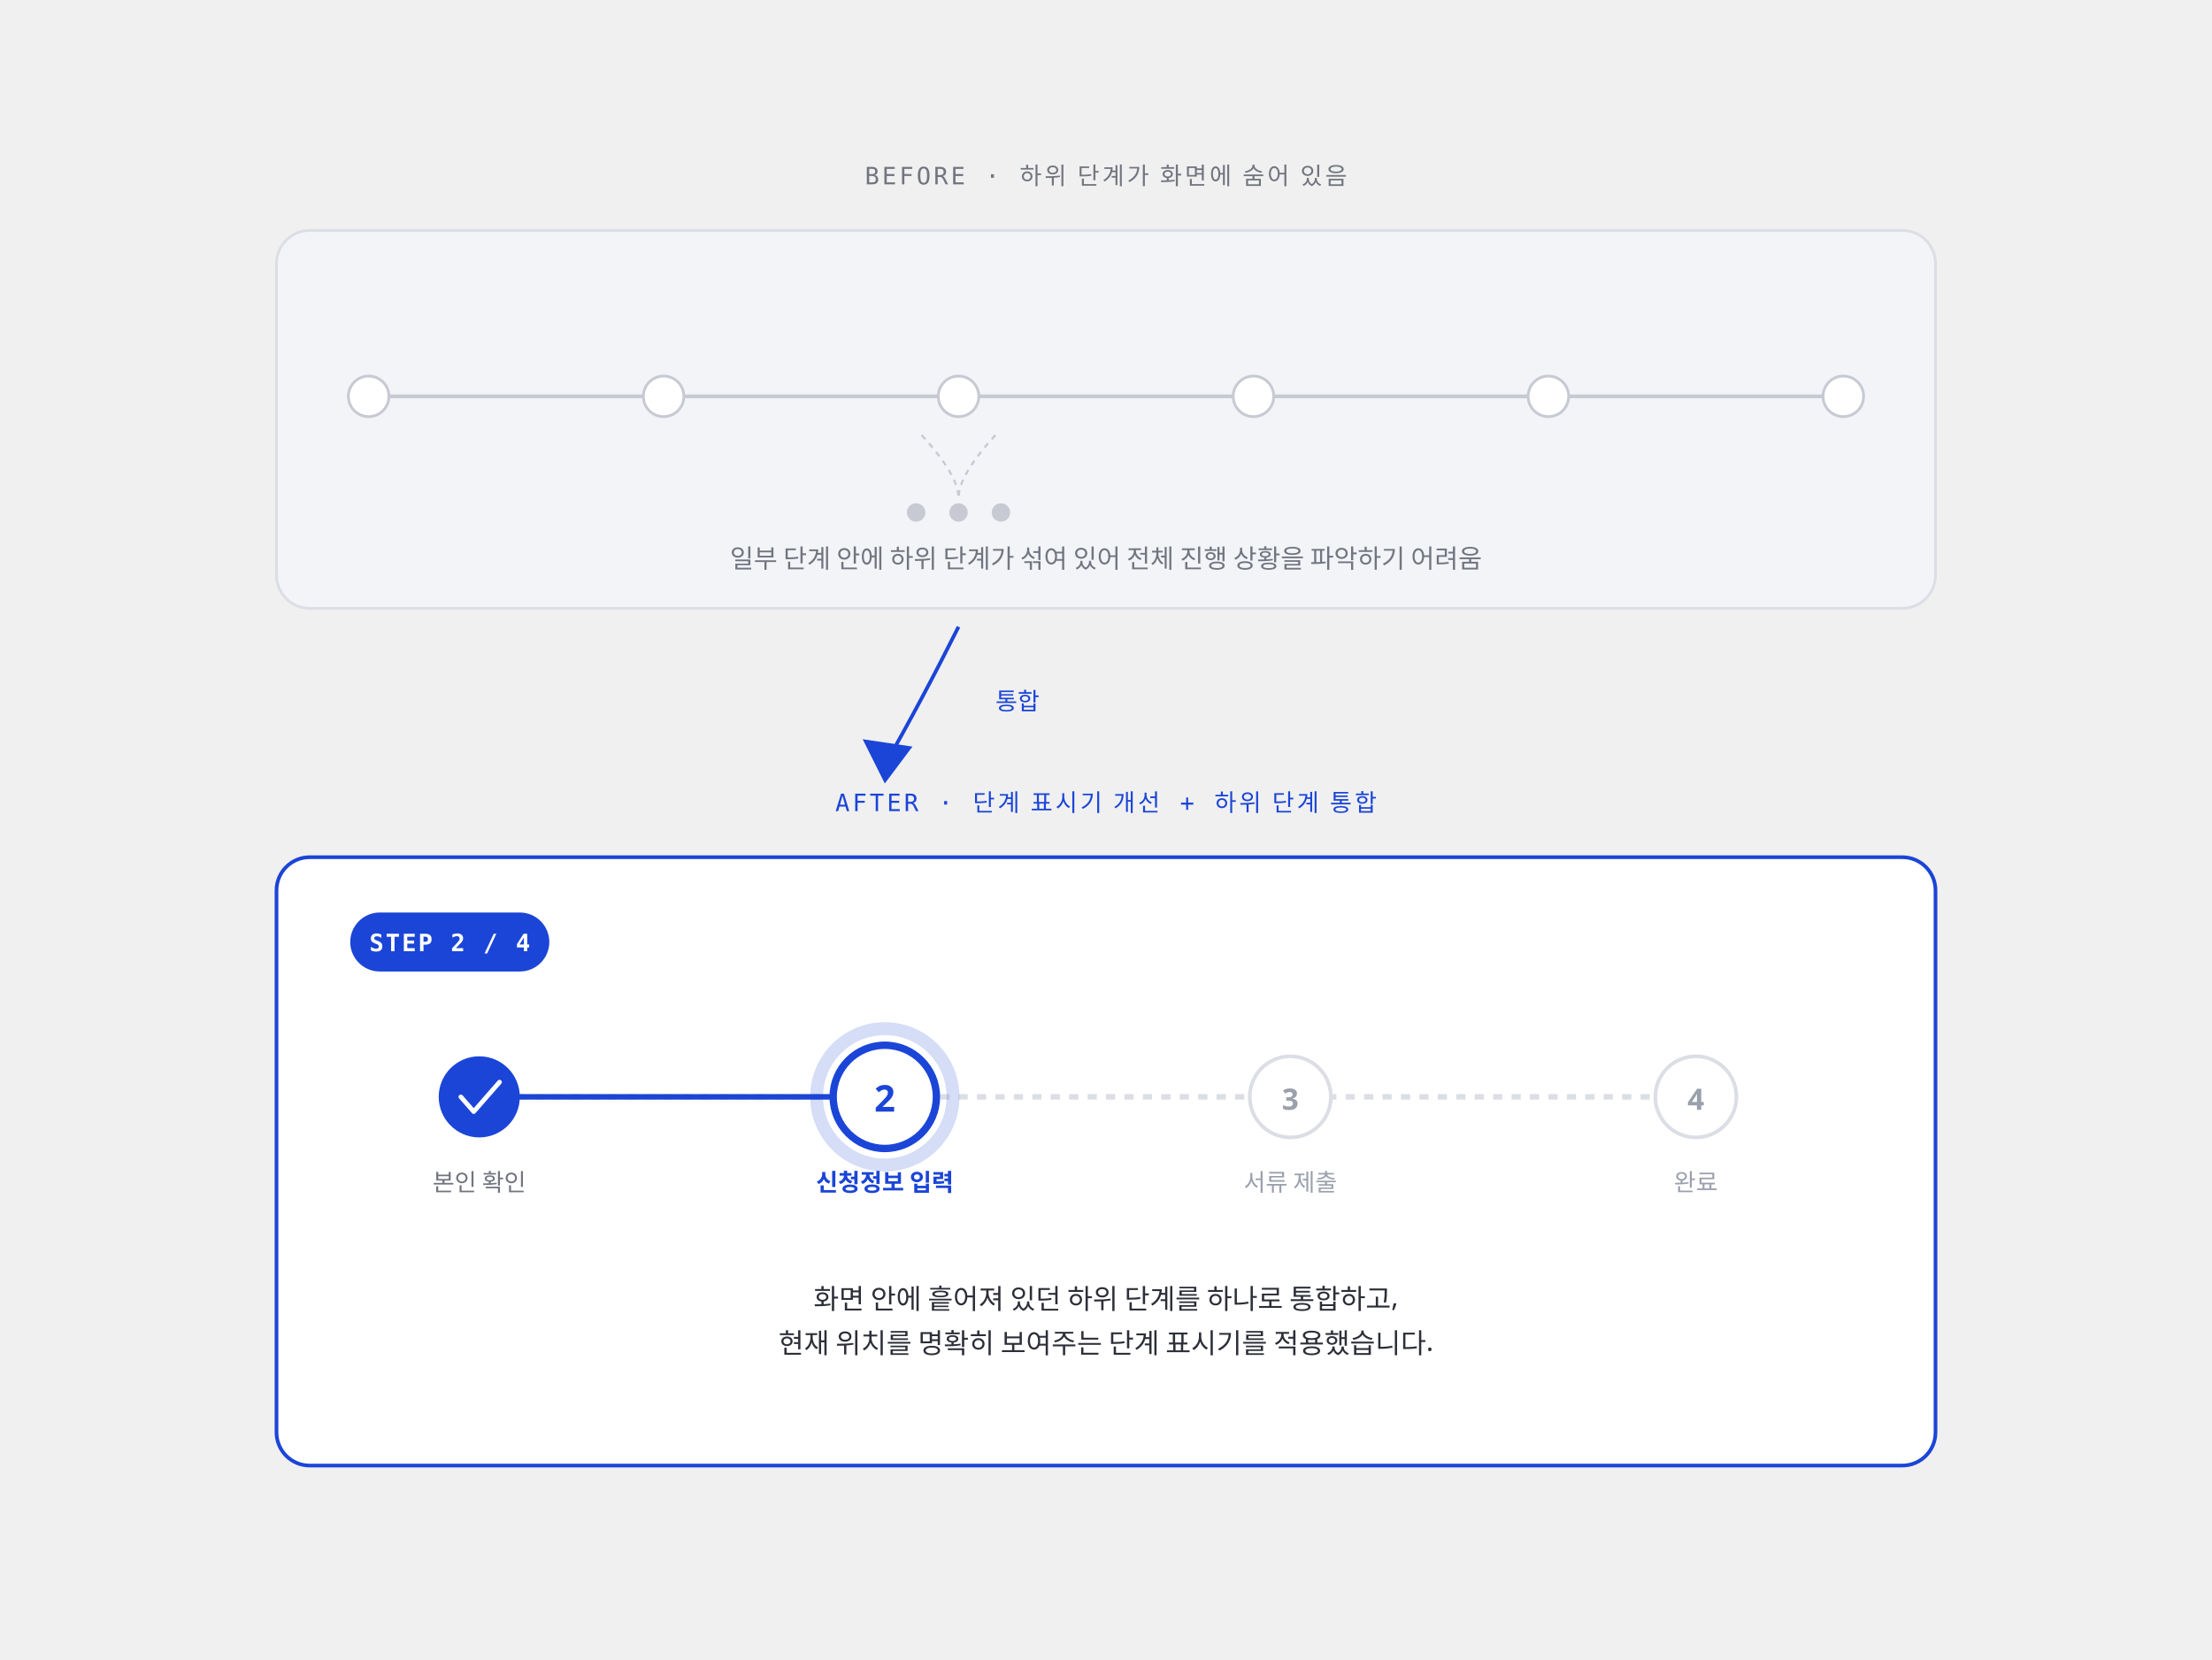
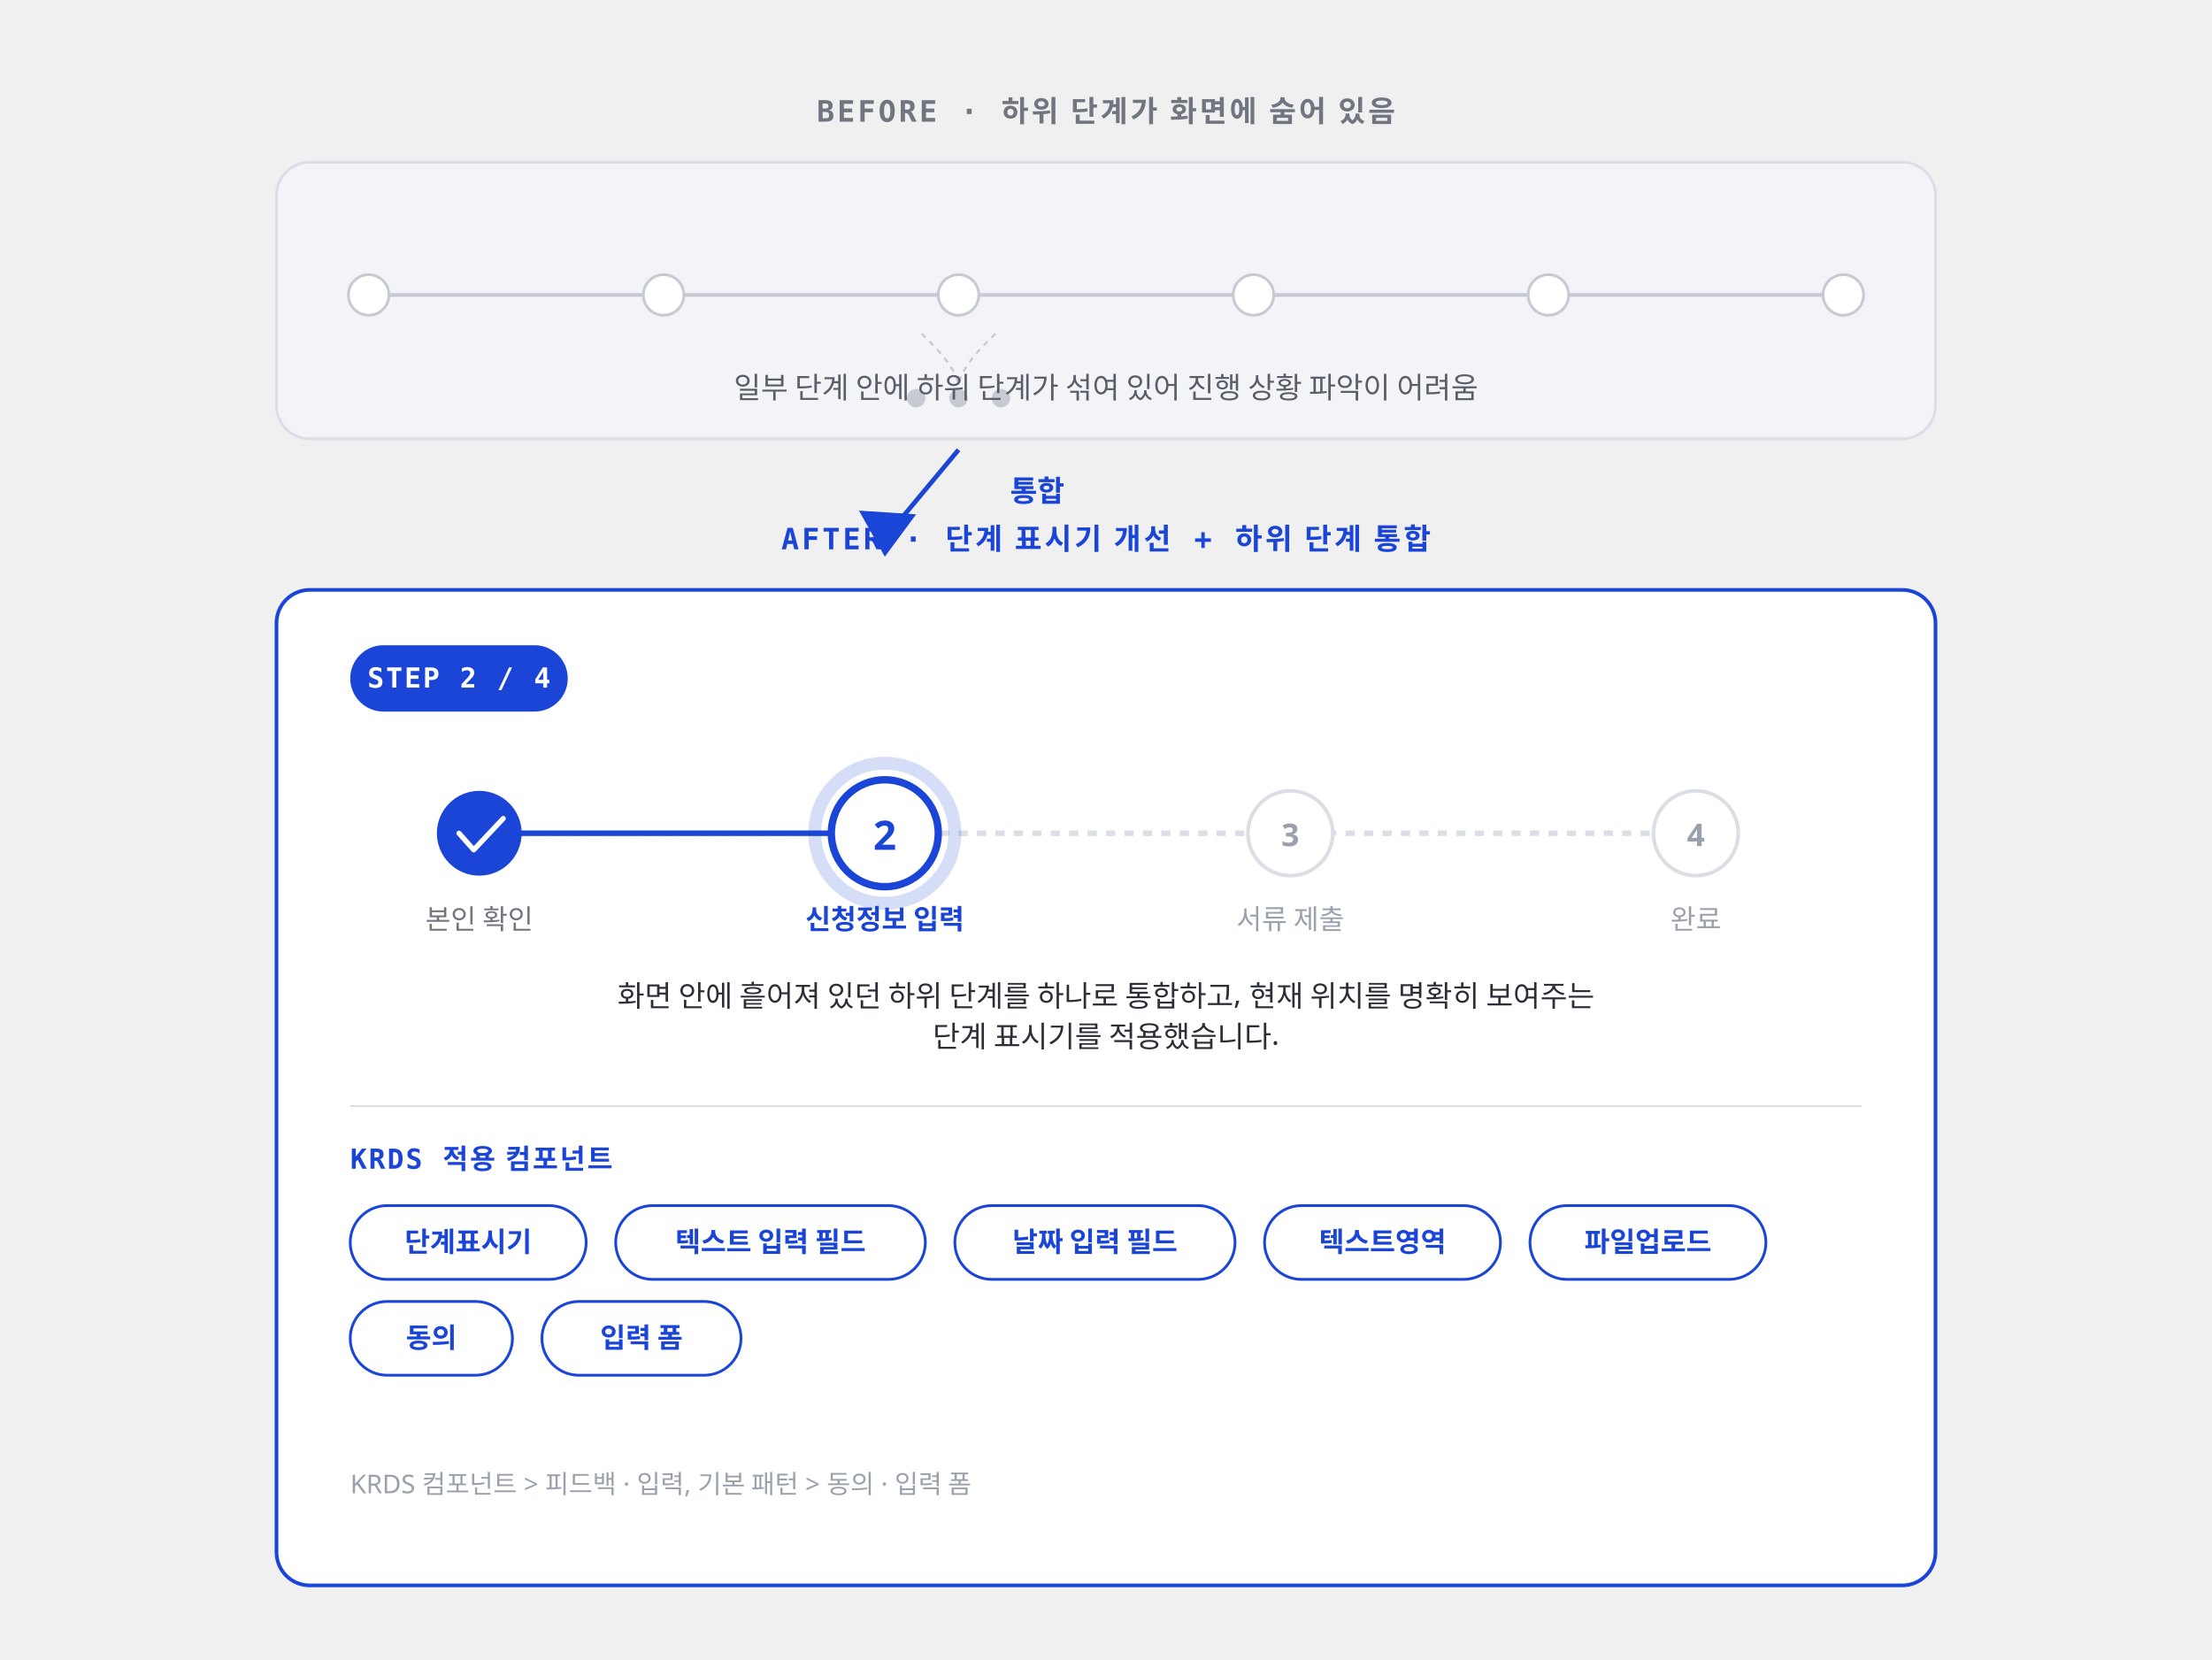
<svg xmlns="http://www.w3.org/2000/svg" viewBox="0 0 1200 900" width="1200" height="900">
  <g font-family="Pretendard,'Malgun Gothic',sans-serif">
-     <text x="600" y="100" text-anchor="middle" font-family="'JetBrains Mono',monospace" font-size="13" letter-spacing="1.5" fill="#71757F">BEFORE · 하위 단계가 화면에 숨어 있음</text>
-     <rect x="150" y="125" width="900" height="205" rx="18" fill="#F3F4F8" stroke="#DCDEE5" stroke-width="1.5" />
-     <line x1="200" y1="215" x2="1000" y2="215" stroke="#C7CAD3" stroke-width="2" />
+     <text x="600" y="66" text-anchor="middle" font-family="'JetBrains Mono',monospace" font-size="16" font-weight="600" letter-spacing="1.5" fill="#71757F">BEFORE · 하위 단계가 화면에 숨어 있음</text>
+     <rect x="150" y="88" width="900" height="150" rx="18" fill="#F3F4F8" stroke="#DCDEE5" stroke-width="1.5" />
+     <line x1="200" y1="160" x2="1000" y2="160" stroke="#C7CAD3" stroke-width="2" />
    <g fill="#FFFFFF" stroke="#C7CAD3" stroke-width="1.5">
-       <circle cx="200" cy="215" r="11" />
-       <circle cx="360" cy="215" r="11" />
-       <circle cx="520" cy="215" r="11" />
-       <circle cx="680" cy="215" r="11" />
-       <circle cx="840" cy="215" r="11" />
-       <circle cx="1000" cy="215" r="11" />
+       <circle cx="200" cy="160" r="11" />
+       <circle cx="360" cy="160" r="11" />
+       <circle cx="520" cy="160" r="11" />
+       <circle cx="680" cy="160" r="11" />
+       <circle cx="840" cy="160" r="11" />
+       <circle cx="1000" cy="160" r="11" />
    </g>
-     <path d="M 500 236 Q 520 258 520 270" fill="none" stroke="#C7CAD3" stroke-width="1.2" stroke-dasharray="3 3" />
-     <path d="M 540 236 Q 520 258 520 270" fill="none" stroke="#C7CAD3" stroke-width="1.2" stroke-dasharray="3 3" />
+     <path d="M 500 181 Q 520 200 520 210" fill="none" stroke="#C7CAD3" stroke-width="1.2" stroke-dasharray="3 3" />
+     <path d="M 540 181 Q 520 200 520 210" fill="none" stroke="#C7CAD3" stroke-width="1.2" stroke-dasharray="3 3" />
    <g fill="#C7CAD3">
-       <circle cx="497" cy="278" r="5" />
-       <circle cx="520" cy="278" r="5" />
-       <circle cx="543" cy="278" r="5" />
+       <circle cx="497" cy="216" r="5" />
+       <circle cx="520" cy="216" r="5" />
+       <circle cx="543" cy="216" r="5" />
    </g>
-     <text x="600" y="308" text-anchor="middle" font-size="14" fill="#71757F">일부 단계 안에 하위 단계가 섞여 있어 전체 진행 상황을 파악하기 어려움</text>
-     <path d="M 520 340 Q 500 380 480 415" fill="none" stroke="#1B45D7" stroke-width="2" />
-     <path d="M 468 401 L 480 425 L 495 405 Z" fill="#1B45D7" />
-     <text x="540" y="385" font-family="'JetBrains Mono',monospace" font-size="13" font-weight="500" fill="#1B45D7">통합</text>
-     <text x="600" y="440" text-anchor="middle" font-family="'JetBrains Mono',monospace" font-size="13" letter-spacing="1.5" fill="#1B45D7">AFTER · 단계 표시기 개선 + 하위 단계 통합</text>
-     <rect x="150" y="465" width="900" height="330" rx="18" fill="#FFFFFF" stroke="#1B45D7" stroke-width="2" />
-     <rect x="190" y="495" width="108" height="32" rx="16" fill="#1B45D7" />
-     <text x="244" y="516" text-anchor="middle" font-family="'JetBrains Mono',monospace" font-size="13" font-weight="700" letter-spacing="1" fill="#FFFFFF">STEP 2 / 4</text>
-     <line x1="260" y1="595" x2="920" y2="595" stroke="#DCDEE5" stroke-width="3" stroke-dasharray="5 5" />
-     <line x1="260" y1="595" x2="480" y2="595" stroke="#1B45D7" stroke-width="3" />
-     <circle cx="480" cy="595" r="37" fill="none" stroke="#1B45D7" stroke-opacity=".18" stroke-width="7" />
-     <circle cx="260" cy="595" r="22" fill="#1B45D7" />
-     <path d="M 250 595 L 257 603 L 271 587" fill="none" stroke="#FFFFFF" stroke-width="2.5" stroke-linecap="round" stroke-linejoin="round" />
-     <circle cx="480" cy="595" r="28" fill="#FFFFFF" stroke="#1B45D7" stroke-width="4" />
-     <text x="480" y="603" text-anchor="middle" font-size="20" font-weight="800" fill="#1B45D7">2</text>
-     <circle cx="700" cy="595" r="22" fill="#FFFFFF" stroke="#DCDEE5" stroke-width="2" />
-     <text x="700" y="602" text-anchor="middle" font-size="16" font-weight="700" fill="#9AA0AC">3</text>
-     <circle cx="920" cy="595" r="22" fill="#FFFFFF" stroke="#DCDEE5" stroke-width="2" />
-     <text x="920" y="602" text-anchor="middle" font-size="16" font-weight="700" fill="#9AA0AC">4</text>
-     <text x="260" y="646" text-anchor="middle" font-size="13" fill="#71757F">본인 확인</text>
-     <text x="480" y="646" text-anchor="middle" font-size="13" font-weight="700" fill="#1B45D7">신청정보 입력</text>
-     <text x="700" y="646" text-anchor="middle" font-size="13" fill="#9AA0AC">서류 제출</text>
-     <text x="920" y="646" text-anchor="middle" font-size="13" fill="#9AA0AC">완료</text>
-     <text x="600" y="710" text-anchor="middle" font-size="15" fill="#2C2F38">화면 안에 흩어져 있던 하위 단계를 하나로 통합하고,</text>
-     <text x="600" y="734" text-anchor="middle" font-size="15" fill="#2C2F38">현재 위치를 명확히 보여주는 단계 표시기를 적용했습니다.</text>
+     <text x="600" y="216" text-anchor="middle" font-size="16" fill="#5A5E68">일부 단계 안에 하위 단계가 섞여 있어 진행 상황 파악이 어려움</text>
+     <path d="M 520 244 Q 500 268 480 292" fill="none" stroke="#1B45D7" stroke-width="2.5" />
+     <path d="M 466 277 L 480 302 L 497 279 Z" fill="#1B45D7" />
+     <text x="548" y="272" font-family="'JetBrains Mono',monospace" font-size="16" font-weight="700" fill="#1B45D7">통합</text>
+     <text x="600" y="298" text-anchor="middle" font-family="'JetBrains Mono',monospace" font-size="16" font-weight="600" letter-spacing="1.5" fill="#1B45D7">AFTER · 단계 표시기 개선 + 하위 단계 통합</text>
+     <rect x="150" y="320" width="900" height="540" rx="18" fill="#FFFFFF" stroke="#1B45D7" stroke-width="2" />
+     <rect x="190" y="350" width="118" height="36" rx="18" fill="#1B45D7" />
+     <text x="249" y="373" text-anchor="middle" font-family="'JetBrains Mono',monospace" font-size="15" font-weight="700" letter-spacing="1" fill="#FFFFFF">STEP 2 / 4</text>
+     <line x1="260" y1="452" x2="920" y2="452" stroke="#DCDEE5" stroke-width="3" stroke-dasharray="5 5" />
+     <line x1="260" y1="452" x2="480" y2="452" stroke="#1B45D7" stroke-width="3" />
+     <circle cx="480" cy="452" r="38" fill="none" stroke="#1B45D7" stroke-opacity=".18" stroke-width="7" />
+     <circle cx="260" cy="452" r="23" fill="#1B45D7" />
+     <path d="M 249 452 L 257 461 L 273 444" fill="none" stroke="#FFFFFF" stroke-width="2.8" stroke-linecap="round" stroke-linejoin="round" />
+     <circle cx="480" cy="452" r="29" fill="#FFFFFF" stroke="#1B45D7" stroke-width="4" />
+     <text x="480" y="461" text-anchor="middle" font-size="22" font-weight="800" fill="#1B45D7">2</text>
+     <circle cx="700" cy="452" r="23" fill="#FFFFFF" stroke="#DCDEE5" stroke-width="2" />
+     <text x="700" y="459" text-anchor="middle" font-size="17" font-weight="700" fill="#9AA0AC">3</text>
+     <circle cx="920" cy="452" r="23" fill="#FFFFFF" stroke="#DCDEE5" stroke-width="2" />
+     <text x="920" y="459" text-anchor="middle" font-size="17" font-weight="700" fill="#9AA0AC">4</text>
+     <text x="260" y="504" text-anchor="middle" font-size="15" fill="#71757F">본인 확인</text>
+     <text x="480" y="504" text-anchor="middle" font-size="15" font-weight="700" fill="#1B45D7">신청정보 입력</text>
+     <text x="700" y="504" text-anchor="middle" font-size="15" fill="#9AA0AC">서류 제출</text>
+     <text x="920" y="504" text-anchor="middle" font-size="15" fill="#9AA0AC">완료</text>
+     <text x="600" y="546" text-anchor="middle" font-size="16" fill="#2C2F38">화면 안에 흩어져 있던 하위 단계를 하나로 통합하고, 현재 위치를 명확히 보여주는</text>
+     <text x="600" y="568" text-anchor="middle" font-size="16" fill="#2C2F38">단계 표시기를 적용했습니다.</text>
+     <line x1="190" y1="600" x2="1010" y2="600" stroke="#DCDEE5" stroke-width="1" />
+     <text x="190" y="634" font-family="'JetBrains Mono',monospace" font-size="15" font-weight="700" letter-spacing="1" fill="#1B45D7">KRDS 적용 컴포넌트</text>
+     <g font-size="15" font-weight="600" fill="#1B45D7">
+       <rect x="190" y="654" width="128" height="40" rx="20" fill="#FFFFFF" stroke="#1B45D7" stroke-width="1.5" />
+       <text x="254" y="679" text-anchor="middle">단계표시기</text>
+       <rect x="334" y="654" width="168" height="40" rx="20" fill="#FFFFFF" stroke="#1B45D7" stroke-width="1.5" />
+       <text x="418" y="679" text-anchor="middle">텍스트 입력 필드</text>
+       <rect x="518" y="654" width="152" height="40" rx="20" fill="#FFFFFF" stroke="#1B45D7" stroke-width="1.5" />
+       <text x="594" y="679" text-anchor="middle">날짜 입력 필드</text>
+       <rect x="686" y="654" width="128" height="40" rx="20" fill="#FFFFFF" stroke="#1B45D7" stroke-width="1.5" />
+       <text x="750" y="679" text-anchor="middle">텍스트영역</text>
+       <rect x="830" y="654" width="128" height="40" rx="20" fill="#FFFFFF" stroke="#1B45D7" stroke-width="1.5" />
+       <text x="894" y="679" text-anchor="middle">파일업로드</text>
+       <rect x="190" y="706" width="88" height="40" rx="20" fill="#FFFFFF" stroke="#1B45D7" stroke-width="1.5" />
+       <text x="234" y="731" text-anchor="middle">동의</text>
+       <rect x="294" y="706" width="108" height="40" rx="20" fill="#FFFFFF" stroke="#1B45D7" stroke-width="1.5" />
+       <text x="348" y="731" text-anchor="middle">입력 폼</text>
+     </g>
+     <text x="190" y="810" font-size="14" fill="#9AA0AC">KRDS 컴포넌트 &gt; 피드백 · 입력, 기본 패턴 &gt; 동의 · 입력 폼</text>
  </g>
</svg>
